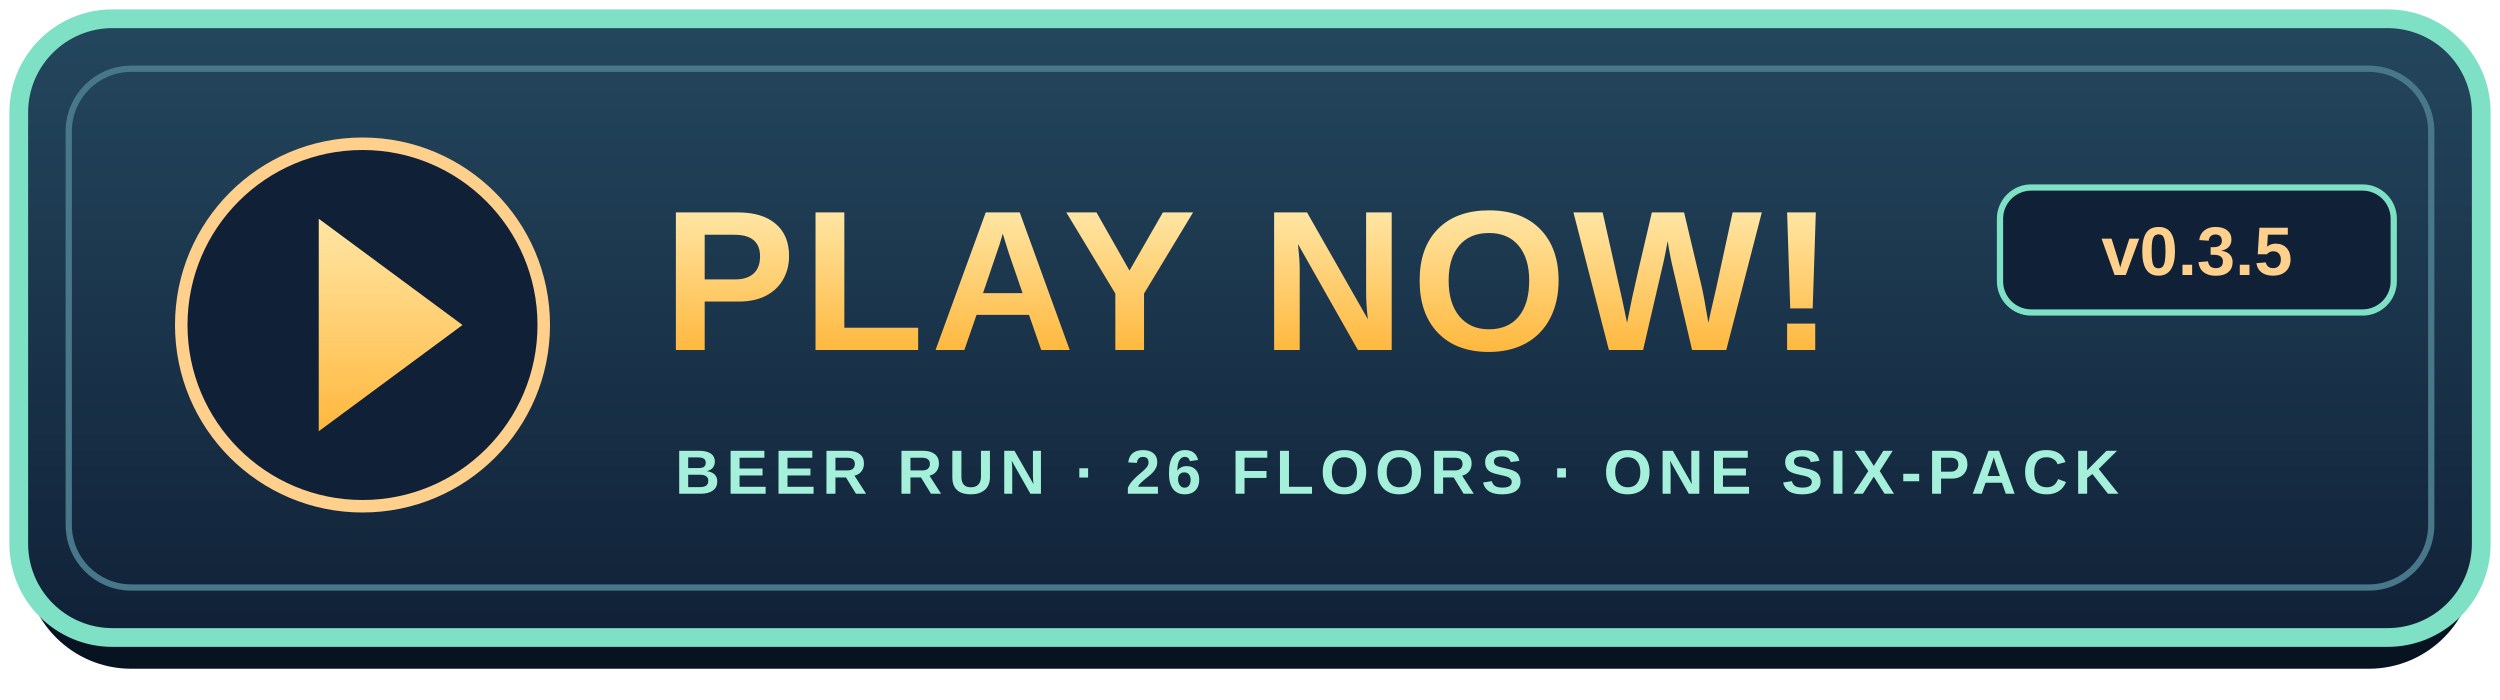
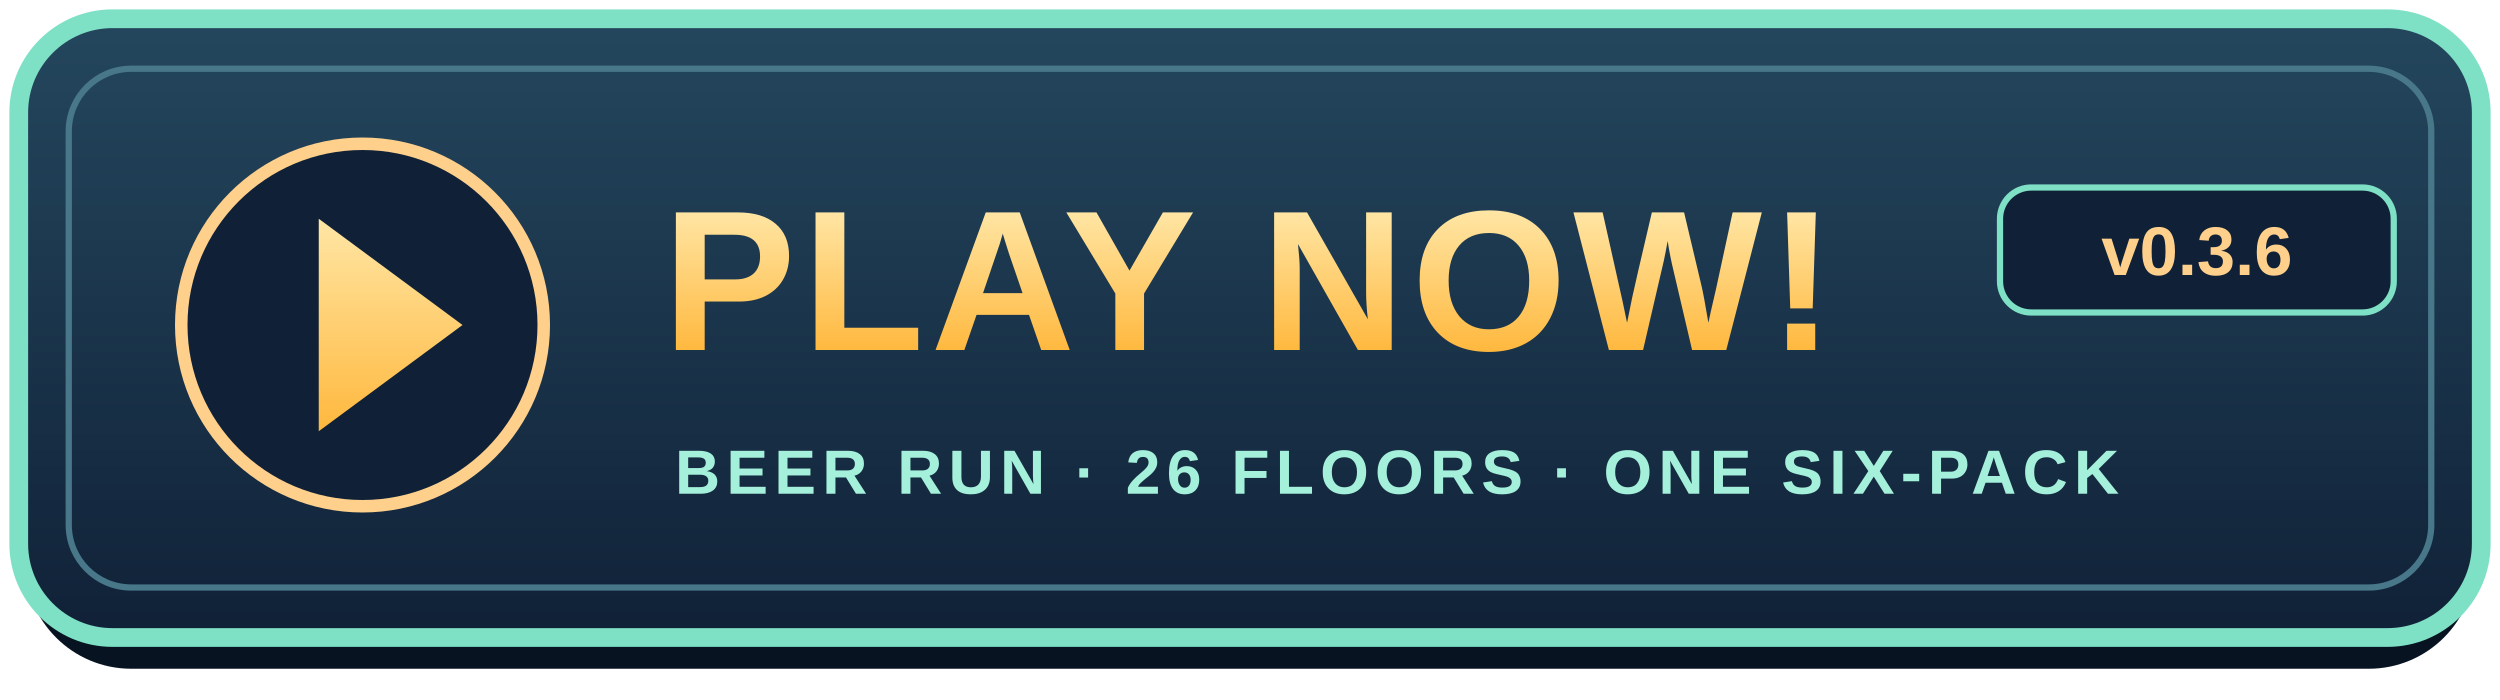
- <svg xmlns="http://www.w3.org/2000/svg" width="400" height="112" viewBox="0 0 400 112" role="img" aria-label="Play Now! Seth Happens Beer Run version 0.3.5">
+ <svg xmlns="http://www.w3.org/2000/svg" width="400" height="112" viewBox="0 0 400 112" role="img" aria-label="Play Now! Seth Happens Beer Run version 0.3.6">
  <defs>
    <linearGradient id="bg" x2="0" y2="1">
      <stop stop-color="#24475e" />
      <stop offset="1" stop-color="#102137" />
    </linearGradient>
    <linearGradient id="gold" x2="0" y2="1">
      <stop stop-color="#ffe6a5" />
      <stop offset="1" stop-color="#ffb83e" />
    </linearGradient>
  </defs>
  <rect x="4" y="9" width="392" height="98" rx="17" fill="#071321" />
  <rect x="3" y="3" width="394" height="99" rx="15" fill="url(#bg)" stroke="#7ee0c5" stroke-width="3" />
  <rect x="11" y="11" width="378" height="83" rx="10" fill="none" stroke="#48778a" />
  <circle cx="58" cy="52" r="29" fill="#102137" stroke="#ffd08b" stroke-width="2" />
  <path d="M51 35L74 52L51 69Z" fill="url(#gold)" />
  <text x="106" y="56" fill="url(#gold)" font-family="Arial,Helvetica,sans-serif" font-size="32" font-weight="900" letter-spacing="1">PLAY NOW!</text>
  <rect x="320" y="30" width="63" height="20" rx="5" fill="#102137" stroke="#7ee0c5" />
-   <text x="351.5" y="44" text-anchor="middle" fill="#ffd08b" font-family="Arial,Helvetica,sans-serif" font-size="11" font-weight="700">v0.3.5</text>
+   <text x="351.5" y="44" text-anchor="middle" fill="#ffd08b" font-family="Arial,Helvetica,sans-serif" font-size="11" font-weight="700">v0.3.6</text>
  <text x="108" y="79" fill="#a4f0da" font-family="Arial,Helvetica,sans-serif" font-size="10" font-weight="700" letter-spacing="1">BEER RUN · 26 FLOORS · ONE SIX-PACK</text>
</svg>
